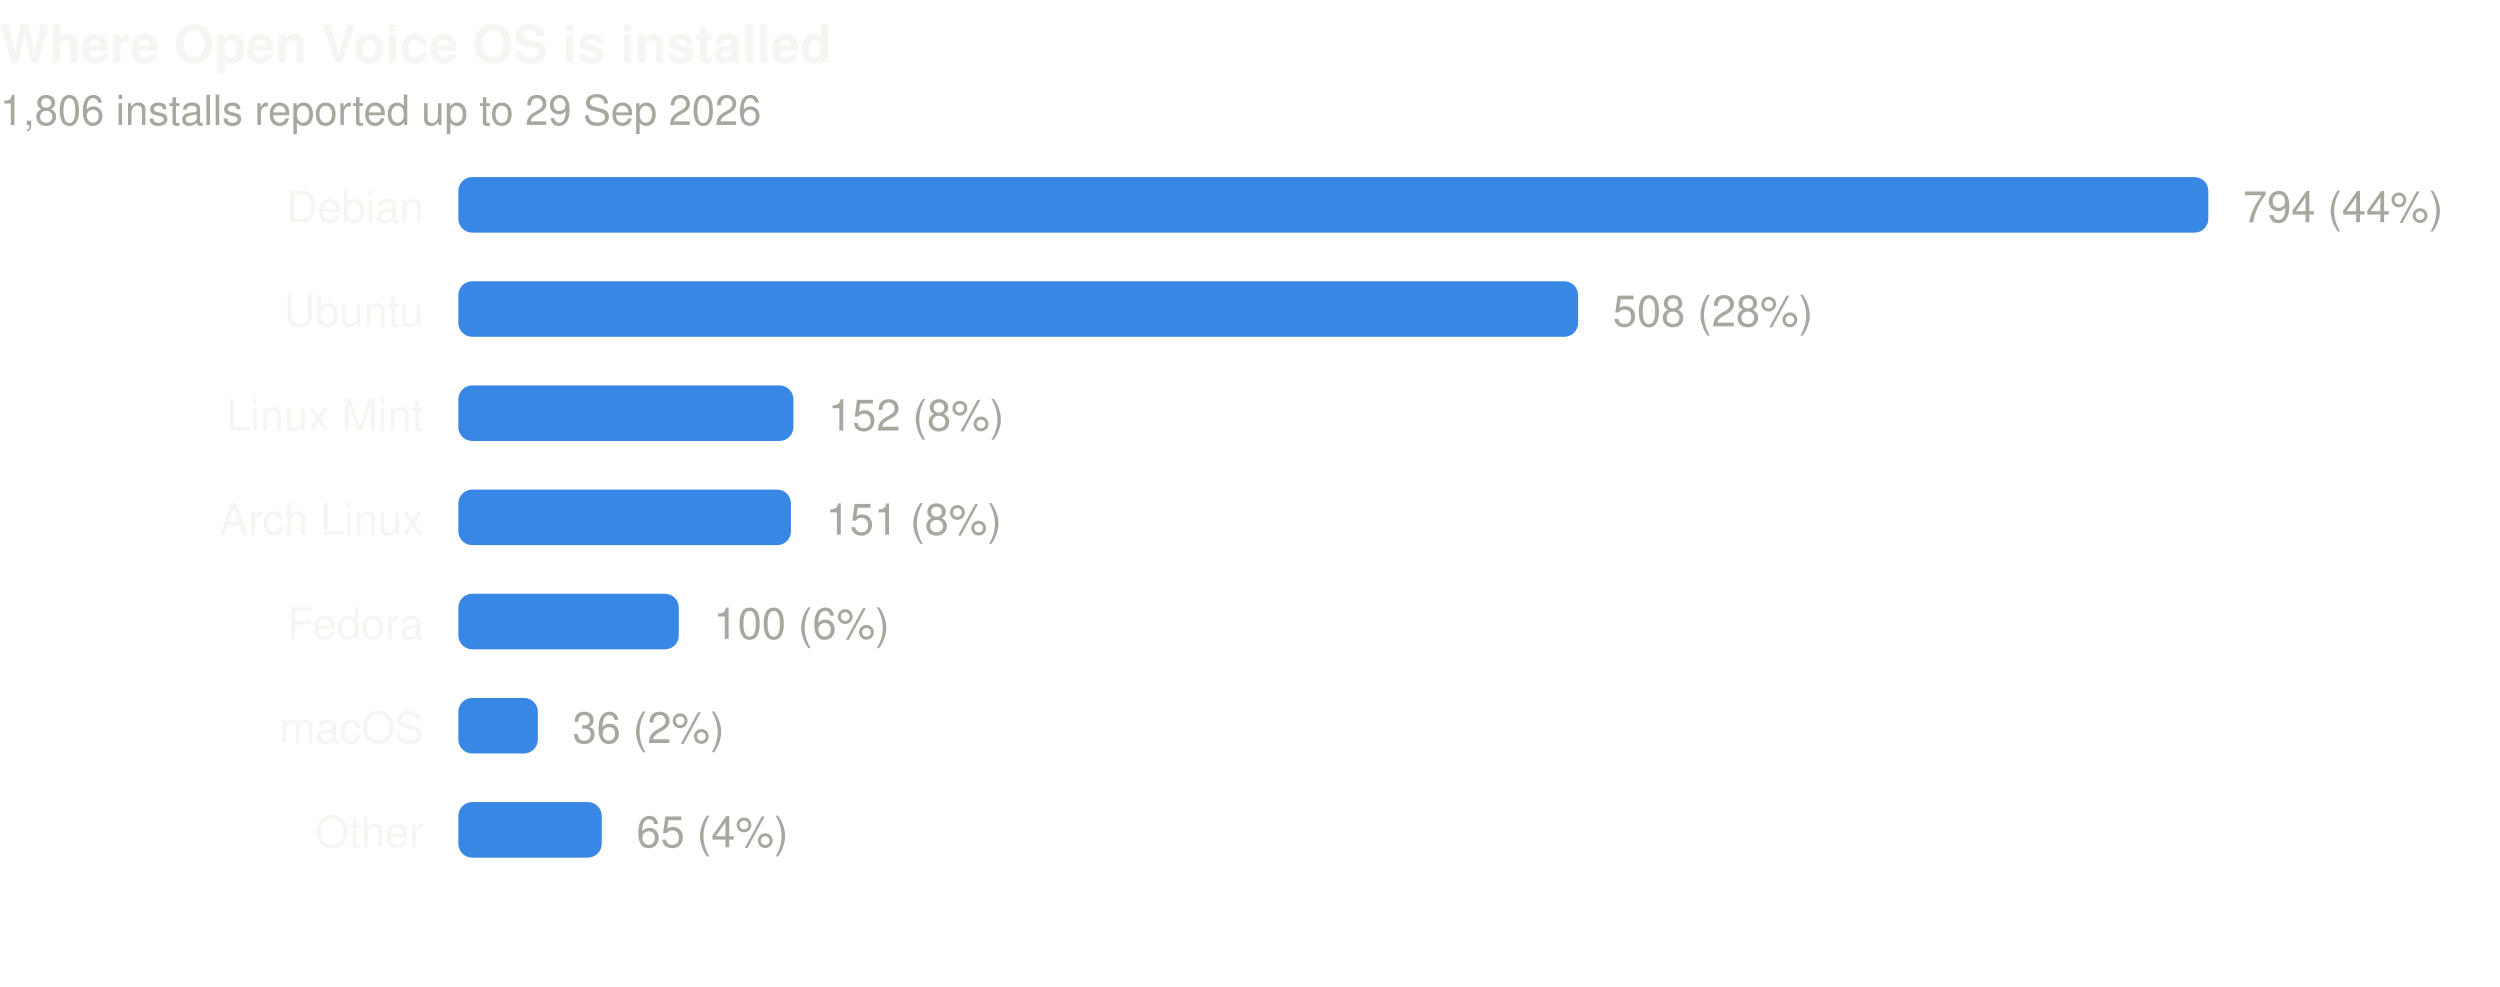
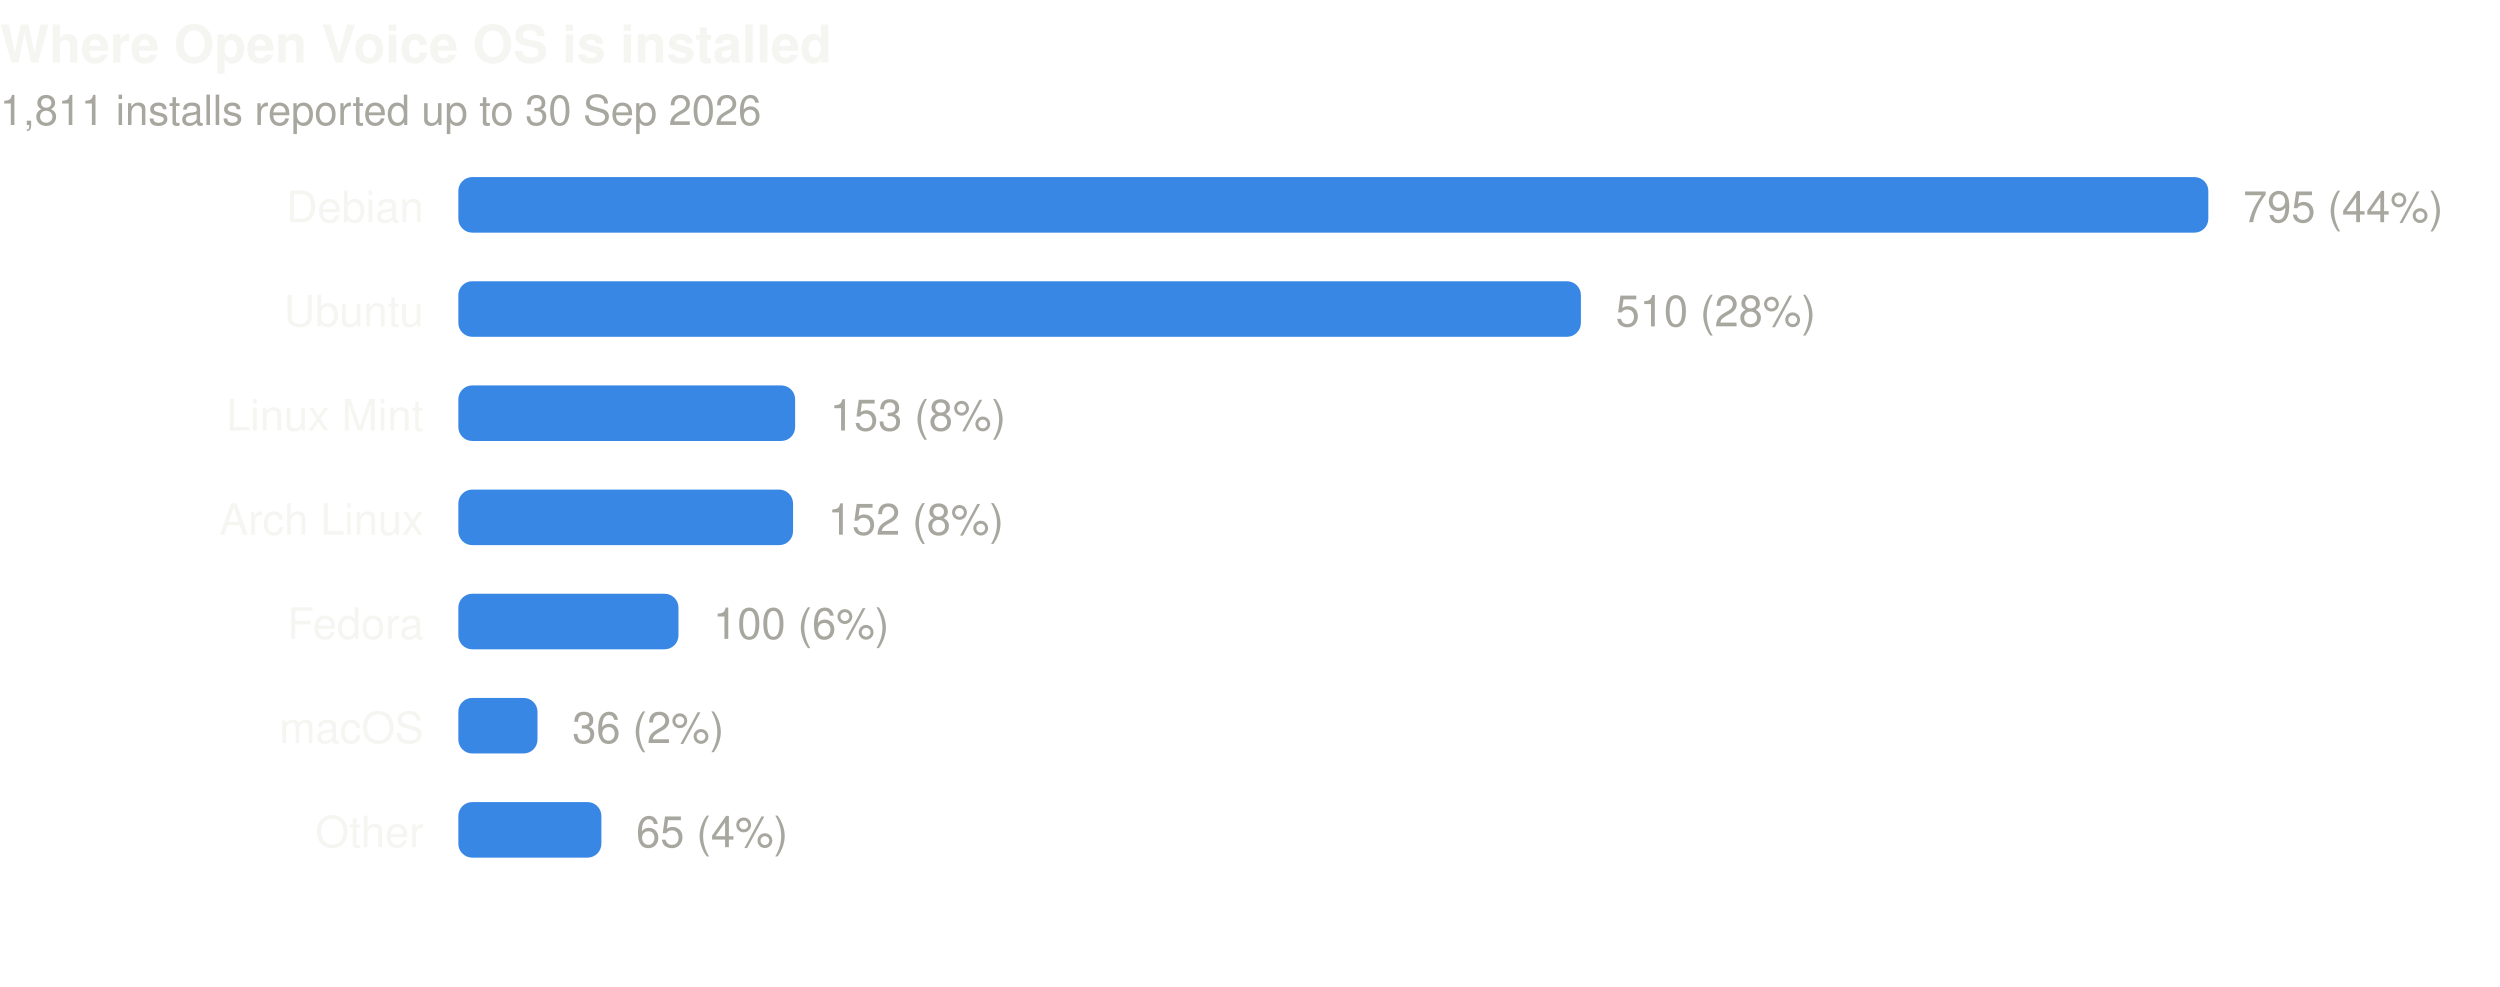
- <svg xmlns="http://www.w3.org/2000/svg" width="720" height="284" viewBox="0 0 720 284" role="img" aria-label="Where Open Voice OS is installed. 1,806 installs reported up to 29 Sep 2026">
+ <svg xmlns="http://www.w3.org/2000/svg" width="720" height="284" viewBox="0 0 720 284" role="img" aria-label="Where Open Voice OS is installed. 1,811 installs reported up to 30 Sep 2026">
  <text x="0" y="18" font-family="ui-sans-serif,-apple-system,BlinkMacSystemFont,'Segoe UI',Helvetica,Arial,sans-serif" font-size="15" font-weight="600" fill="#f5f5f2">Where Open Voice OS is installed</text>
-   <text x="0" y="36" font-family="ui-sans-serif,-apple-system,BlinkMacSystemFont,'Segoe UI',Helvetica,Arial,sans-serif" font-size="12" fill="#a8a79f">1,806 installs reported up to 29 Sep 2026</text>
+   <text x="0" y="36" font-family="ui-sans-serif,-apple-system,BlinkMacSystemFont,'Segoe UI',Helvetica,Arial,sans-serif" font-size="12" fill="#a8a79f">1,811 installs reported up to 30 Sep 2026</text>
  <text x="122" y="64.0" text-anchor="end" font-family="ui-sans-serif,-apple-system,BlinkMacSystemFont,'Segoe UI',Helvetica,Arial,sans-serif" font-size="12.5" fill="#f5f5f2">Debian</text>
  <rect x="132" y="51.0" width="504.0" height="16" rx="4" fill="#3987e5" />
-   <text x="646.0" y="64.0" font-family="ui-sans-serif,-apple-system,BlinkMacSystemFont,'Segoe UI',Helvetica,Arial,sans-serif" font-size="12.5" fill="#a8a79f">794 (44%)</text>
+   <text x="646.0" y="64.0" font-family="ui-sans-serif,-apple-system,BlinkMacSystemFont,'Segoe UI',Helvetica,Arial,sans-serif" font-size="12.5" fill="#a8a79f">795 (44%)</text>
  <text x="122" y="94.0" text-anchor="end" font-family="ui-sans-serif,-apple-system,BlinkMacSystemFont,'Segoe UI',Helvetica,Arial,sans-serif" font-size="12.5" fill="#f5f5f2">Ubuntu</text>
-   <rect x="132" y="81.0" width="322.5" height="16" rx="4" fill="#3987e5" />
-   <text x="464.5" y="94.0" font-family="ui-sans-serif,-apple-system,BlinkMacSystemFont,'Segoe UI',Helvetica,Arial,sans-serif" font-size="12.5" fill="#a8a79f">508 (28%)</text>
+   <rect x="132" y="81.0" width="323.3" height="16" rx="4" fill="#3987e5" />
+   <text x="465.3" y="94.0" font-family="ui-sans-serif,-apple-system,BlinkMacSystemFont,'Segoe UI',Helvetica,Arial,sans-serif" font-size="12.5" fill="#a8a79f">510 (28%)</text>
  <text x="122" y="124.0" text-anchor="end" font-family="ui-sans-serif,-apple-system,BlinkMacSystemFont,'Segoe UI',Helvetica,Arial,sans-serif" font-size="12.5" fill="#f5f5f2">Linux Mint</text>
-   <rect x="132" y="111.0" width="96.5" height="16" rx="4" fill="#3987e5" />
-   <text x="238.5" y="124.0" font-family="ui-sans-serif,-apple-system,BlinkMacSystemFont,'Segoe UI',Helvetica,Arial,sans-serif" font-size="12.5" fill="#a8a79f">152 (8%)</text>
+   <rect x="132" y="111.0" width="97.0" height="16" rx="4" fill="#3987e5" />
+   <text x="239.0" y="124.0" font-family="ui-sans-serif,-apple-system,BlinkMacSystemFont,'Segoe UI',Helvetica,Arial,sans-serif" font-size="12.5" fill="#a8a79f">153 (8%)</text>
  <text x="122" y="154.0" text-anchor="end" font-family="ui-sans-serif,-apple-system,BlinkMacSystemFont,'Segoe UI',Helvetica,Arial,sans-serif" font-size="12.5" fill="#f5f5f2">Arch Linux</text>
-   <rect x="132" y="141.0" width="95.8" height="16" rx="4" fill="#3987e5" />
-   <text x="237.8" y="154.0" font-family="ui-sans-serif,-apple-system,BlinkMacSystemFont,'Segoe UI',Helvetica,Arial,sans-serif" font-size="12.5" fill="#a8a79f">151 (8%)</text>
+   <rect x="132" y="141.0" width="96.4" height="16" rx="4" fill="#3987e5" />
+   <text x="238.4" y="154.0" font-family="ui-sans-serif,-apple-system,BlinkMacSystemFont,'Segoe UI',Helvetica,Arial,sans-serif" font-size="12.5" fill="#a8a79f">152 (8%)</text>
  <text x="122" y="184.0" text-anchor="end" font-family="ui-sans-serif,-apple-system,BlinkMacSystemFont,'Segoe UI',Helvetica,Arial,sans-serif" font-size="12.5" fill="#f5f5f2">Fedora</text>
-   <rect x="132" y="171.0" width="63.5" height="16" rx="4" fill="#3987e5" />
-   <text x="205.5" y="184.0" font-family="ui-sans-serif,-apple-system,BlinkMacSystemFont,'Segoe UI',Helvetica,Arial,sans-serif" font-size="12.5" fill="#a8a79f">100 (6%)</text>
+   <rect x="132" y="171.0" width="63.4" height="16" rx="4" fill="#3987e5" />
+   <text x="205.4" y="184.0" font-family="ui-sans-serif,-apple-system,BlinkMacSystemFont,'Segoe UI',Helvetica,Arial,sans-serif" font-size="12.5" fill="#a8a79f">100 (6%)</text>
  <text x="122" y="214.0" text-anchor="end" font-family="ui-sans-serif,-apple-system,BlinkMacSystemFont,'Segoe UI',Helvetica,Arial,sans-serif" font-size="12.5" fill="#f5f5f2">macOS</text>
-   <rect x="132" y="201.0" width="22.9" height="16" rx="4" fill="#3987e5" />
-   <text x="164.9" y="214.0" font-family="ui-sans-serif,-apple-system,BlinkMacSystemFont,'Segoe UI',Helvetica,Arial,sans-serif" font-size="12.5" fill="#a8a79f">36 (2%)</text>
+   <rect x="132" y="201.0" width="22.8" height="16" rx="4" fill="#3987e5" />
+   <text x="164.8" y="214.0" font-family="ui-sans-serif,-apple-system,BlinkMacSystemFont,'Segoe UI',Helvetica,Arial,sans-serif" font-size="12.5" fill="#a8a79f">36 (2%)</text>
  <text x="122" y="244.0" text-anchor="end" font-family="ui-sans-serif,-apple-system,BlinkMacSystemFont,'Segoe UI',Helvetica,Arial,sans-serif" font-size="12.5" fill="#f5f5f2">Other</text>
-   <rect x="132" y="231.0" width="41.3" height="16" rx="4" fill="#3987e5" />
-   <text x="183.3" y="244.0" font-family="ui-sans-serif,-apple-system,BlinkMacSystemFont,'Segoe UI',Helvetica,Arial,sans-serif" font-size="12.5" fill="#a8a79f">65 (4%)</text>
+   <rect x="132" y="231.0" width="41.2" height="16" rx="4" fill="#3987e5" />
+   <text x="183.2" y="244.0" font-family="ui-sans-serif,-apple-system,BlinkMacSystemFont,'Segoe UI',Helvetica,Arial,sans-serif" font-size="12.5" fill="#a8a79f">65 (4%)</text>
</svg>
